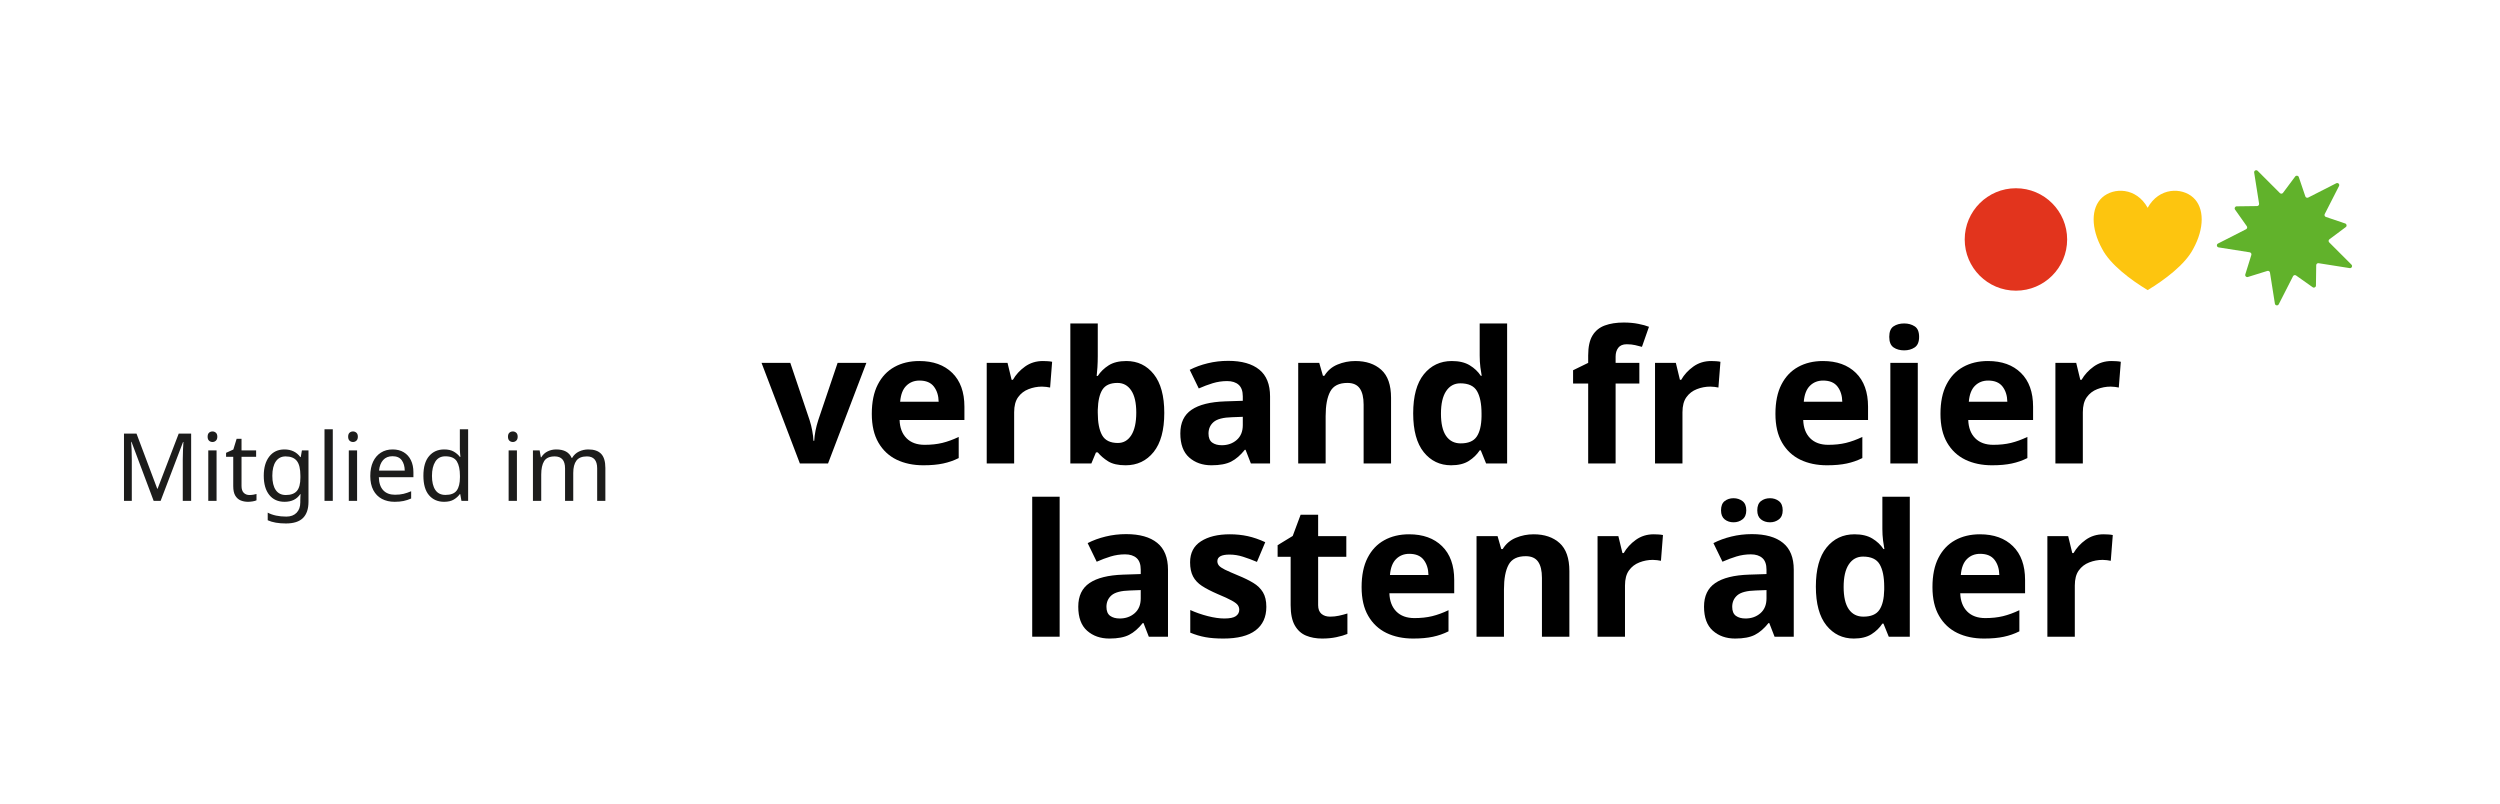
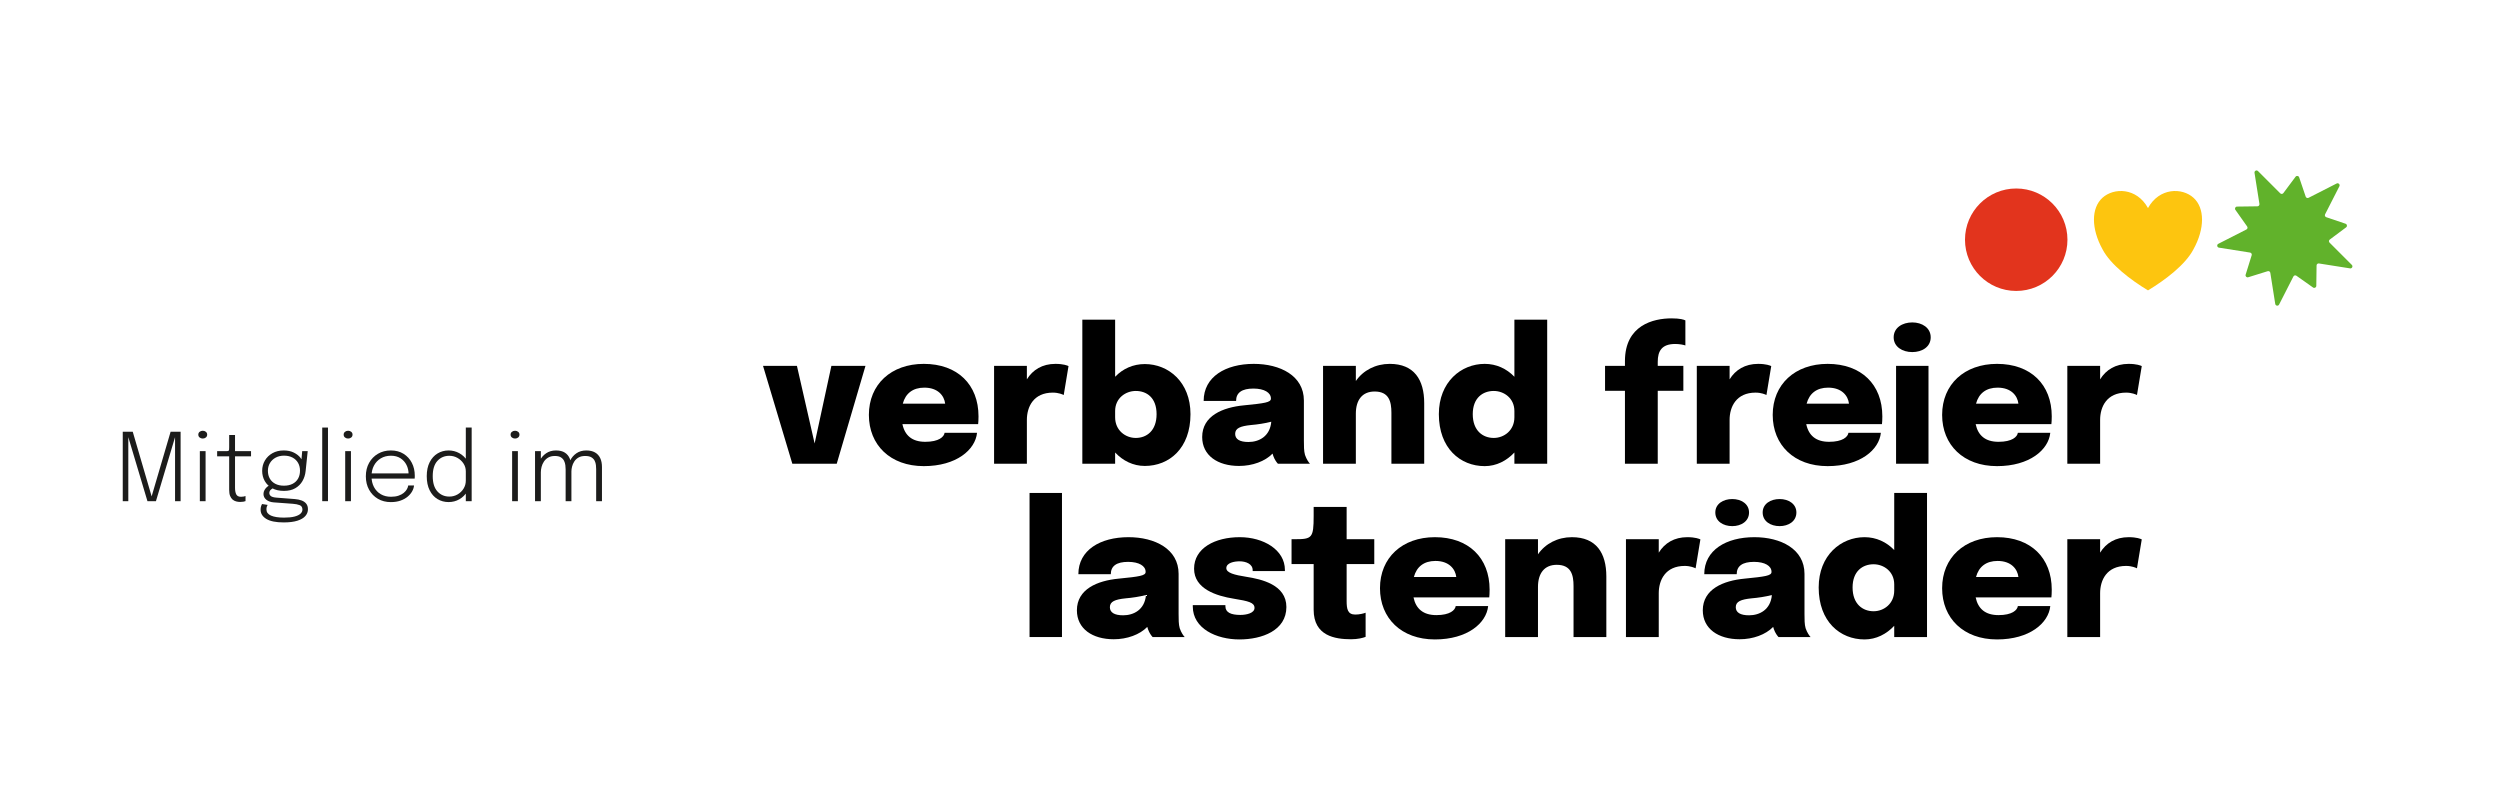
- <svg xmlns="http://www.w3.org/2000/svg" width="100%" height="100%" viewBox="0 0 4567 1467" version="1.1" xml:space="preserve" style="fill-rule:evenodd;clip-rule:evenodd;stroke-linejoin:round;stroke-miterlimit:2;">
-   <rect id="mitglied-verbandfreierlastenräder-b" x="0.616" y="0.316" width="4565.48" height="1465.83" style="fill:none;" />
-   <g transform="matrix(6.73787,0,0,6.73787,-2188.6,-3563.99)">
-     <text x="531.292px" y="654.595px" style="font-family:'Epilogue-ExtraBold', 'Epilogue';font-weight:800;font-size:49.943px;">v<tspan x="558.936px " y="654.595px ">e</tspan>rband fr<tspan x="803.932px " y="654.595px ">e</tspan>ier</text>
-     <g transform="matrix(49.9432,0,0,49.9432,906.365,701.572)" />
-     <text x="600.788px" y="701.572px" style="font-family:'Epilogue-ExtraBold', 'Epilogue';font-weight:800;font-size:49.943px;">l<tspan x="615.072px 646.736px 674.404px 697.478px " y="701.572px 701.572px 701.572px 701.572px ">aste</tspan>nr<tspan x="784.729px " y="701.572px ">ä</tspan>der</text>
+ <svg xmlns="http://www.w3.org/2000/svg" width="100%" height="100%" viewBox="0 0 4566 1467" version="1.1" xml:space="preserve" style="fill-rule:evenodd;clip-rule:evenodd;stroke-linejoin:round;stroke-miterlimit:2;">
+   <rect id="mitglied-verbandfreierlastenräder-b" x="0.346" y="0.69" width="4565.48" height="1465.83" style="fill:none;" />
+   <g transform="matrix(6.73787,0,0,6.73787,-2188.87,-3563.61)">
+     <g transform="matrix(49.9432,0,0,49.9432,531.292,654.595)">
+       <path d="M0.564,-0.531l-0.185,-0l-0.091,0.421l-0.096,-0.421l-0.184,-0l0.159,0.531l0.241,-0l0.156,-0.531Z" style="fill-rule:nonzero;" />
+     </g>
+     <g transform="matrix(49.9432,0,0,49.9432,558.936,654.595)">
+       <path d="M0.616,-0.168l-0.176,-0c-0.003,0.022 -0.031,0.049 -0.105,0.049c-0.071,0 -0.111,-0.034 -0.124,-0.096l0.411,0c0.001,-0.008 0.002,-0.024 0.002,-0.042c-0,-0.173 -0.114,-0.285 -0.297,-0.285c-0.177,0 -0.298,0.111 -0.298,0.277c0,0.163 0.116,0.278 0.298,0.278c0.177,-0 0.28,-0.089 0.289,-0.181Zm-0.286,-0.245c0.074,0 0.108,0.044 0.113,0.087l-0.23,-0c0.015,-0.056 0.055,-0.087 0.117,-0.087Z" style="fill-rule:nonzero;" />
+     </g>
+     <g transform="matrix(49.9432,0,0,49.9432,591.524,654.595)">
+       <path d="M0.056,-0l0.178,-0l0,-0.238c0,-0.071 0.036,-0.148 0.141,-0.148c0.031,0 0.053,0.01 0.059,0.013l0.026,-0.157c-0.006,-0.003 -0.028,-0.012 -0.071,-0.012c-0.071,0 -0.123,0.032 -0.155,0.084l0,-0.073l-0.178,-0l-0,0.531Z" style="fill-rule:nonzero;" />
+     </g>
+     <g transform="matrix(49.9432,0,0,49.9432,615.446,654.595)">
+       <path d="M0.056,-0l0.178,-0l0,-0.061c0.042,0.045 0.098,0.073 0.161,0.073c0.133,0 0.248,-0.096 0.248,-0.281c0,-0.175 -0.12,-0.272 -0.248,-0.272c-0.063,-0 -0.119,0.025 -0.161,0.069l0,-0.31l-0.178,0l-0,0.782Zm0.29,-0.395c0.06,-0 0.113,0.037 0.113,0.126c0,0.09 -0.054,0.129 -0.113,0.129c-0.056,0 -0.112,-0.041 -0.112,-0.112l0,-0.034c0,-0.07 0.057,-0.109 0.112,-0.109Z" style="fill-rule:nonzero;" />
+     </g>
+     <g transform="matrix(49.9432,0,0,49.9432,649.033,654.595)">
+       <path d="M0.234,0.012c0.073,-0 0.141,-0.025 0.182,-0.067c0.001,0.004 0.002,0.008 0.004,0.013c0.007,0.02 0.019,0.036 0.025,0.042l0.174,0c-0.006,-0.006 -0.019,-0.024 -0.027,-0.048c-0.006,-0.021 -0.006,-0.048 -0.006,-0.077l-0,-0.218c-0,-0.135 -0.129,-0.199 -0.272,-0.199c-0.153,0 -0.272,0.07 -0.272,0.201l0.176,0c0,-0.045 0.032,-0.067 0.094,-0.067c0.059,-0 0.095,0.022 0.095,0.054l-0,0.001c-0,0.02 -0.034,0.025 -0.146,0.036c-0.116,0.011 -0.227,0.057 -0.227,0.172c0,0.1 0.084,0.157 0.2,0.157Zm0.051,-0.13c-0.047,-0 -0.072,-0.015 -0.072,-0.044c0,-0.031 0.028,-0.042 0.085,-0.048c0.036,-0.003 0.076,-0.009 0.111,-0.018c-0.007,0.08 -0.067,0.11 -0.124,0.11Z" style="fill-rule:nonzero;" />
+     </g>
+     <g transform="matrix(49.9432,0,0,49.9432,680.697,654.595)">
+       <path d="M0.056,-0l0.178,-0l-0,-0.272c-0,-0.073 0.034,-0.12 0.102,-0.12c0.078,-0 0.091,0.055 0.091,0.115l0,0.277l0.178,-0l0,-0.329c0,-0.126 -0.054,-0.213 -0.187,-0.213c-0.077,0 -0.144,0.035 -0.184,0.093l-0,-0.082l-0.178,-0l-0,0.531Z" style="fill-rule:nonzero;" />
+     </g>
+     <g transform="matrix(49.9432,0,0,49.9432,713.435,654.595)">
+       <path d="M0.278,0.013c0.063,-0 0.119,-0.029 0.161,-0.074l-0,0.061l0.178,-0l0,-0.782l-0.178,0l-0,0.31c-0.042,-0.044 -0.098,-0.07 -0.161,-0.07c-0.128,0 -0.249,0.098 -0.249,0.273c0,0.185 0.116,0.282 0.249,0.282Zm0.049,-0.153c-0.059,0 -0.114,-0.039 -0.114,-0.129c0,-0.089 0.055,-0.126 0.114,-0.126c0.055,-0 0.112,0.039 0.112,0.109l-0,0.034c-0,0.071 -0.056,0.112 -0.112,0.112Z" style="fill-rule:nonzero;" />
+     </g>
+     <g transform="matrix(49.9432,0,0,49.9432,759.383,654.595)">
+       <path d="M0.119,-0l0.178,-0l0,-0.396l0.139,-0l-0,-0.135l-0.139,-0l0,-0.022c0,-0.059 0.022,-0.097 0.095,-0.097c0.024,0 0.047,0.005 0.055,0.008l0,-0.136c-0.008,-0.004 -0.028,-0.011 -0.075,-0.011c-0.099,0 -0.253,0.037 -0.253,0.232l0,0.026l-0.108,-0l-0,0.135l0.108,-0l0,0.396Z" style="fill-rule:nonzero;" />
+     </g>
+     <g transform="matrix(49.9432,0,0,49.9432,782.007,654.595)">
+       <path d="M0.056,-0l0.178,-0l0,-0.238c0,-0.071 0.036,-0.148 0.141,-0.148c0.031,0 0.053,0.01 0.059,0.013l0.026,-0.157c-0.006,-0.003 -0.028,-0.012 -0.071,-0.012c-0.071,0 -0.123,0.032 -0.155,0.084l0,-0.073l-0.178,-0l-0,0.531Z" style="fill-rule:nonzero;" />
+     </g>
+     <g transform="matrix(49.9432,0,0,49.9432,803.932,654.595)">
+       <path d="M0.616,-0.168l-0.176,-0c-0.003,0.022 -0.031,0.049 -0.105,0.049c-0.071,0 -0.111,-0.034 -0.124,-0.096l0.411,0c0.001,-0.008 0.002,-0.024 0.002,-0.042c-0,-0.173 -0.114,-0.285 -0.297,-0.285c-0.177,0 -0.298,0.111 -0.298,0.277c0,0.163 0.116,0.278 0.298,0.278c0.177,-0 0.28,-0.089 0.289,-0.181Zm-0.286,-0.245c0.074,0 0.108,0.044 0.113,0.087l-0.23,-0c0.015,-0.056 0.055,-0.087 0.117,-0.087Z" style="fill-rule:nonzero;" />
+     </g>
+     <g transform="matrix(49.9432,0,0,49.9432,836.52,654.595)">
+       <path d="M0.134,-0.606c0.053,0 0.1,-0.028 0.1,-0.08c0,-0.052 -0.047,-0.081 -0.1,-0.081c-0.054,0 -0.101,0.029 -0.101,0.081c0,0.051 0.047,0.08 0.101,0.08Zm-0.088,0.606l0.176,-0l0,-0.531l-0.176,-0l-0,0.531Z" style="fill-rule:nonzero;" />
+     </g>
+     <g transform="matrix(49.9432,0,0,49.9432,849.855,654.595)">
+       <path d="M0.616,-0.168l-0.176,-0c-0.003,0.022 -0.031,0.049 -0.105,0.049c-0.071,0 -0.111,-0.034 -0.124,-0.096l0.411,0c0.001,-0.008 0.002,-0.024 0.002,-0.042c-0,-0.173 -0.114,-0.285 -0.297,-0.285c-0.177,0 -0.298,0.111 -0.298,0.277c0,0.163 0.116,0.278 0.298,0.278c0.177,-0 0.28,-0.089 0.289,-0.181Zm-0.286,-0.245c0.074,0 0.108,0.044 0.113,0.087l-0.23,-0c0.015,-0.056 0.055,-0.087 0.117,-0.087Z" style="fill-rule:nonzero;" />
+     </g>
+     <g transform="matrix(49.9432,0,0,49.9432,882.443,654.595)">
+       <path d="M0.056,-0l0.178,-0l0,-0.238c0,-0.071 0.036,-0.148 0.141,-0.148c0.031,0 0.053,0.01 0.059,0.013l0.026,-0.157c-0.006,-0.003 -0.028,-0.012 -0.071,-0.012c-0.071,0 -0.123,0.032 -0.155,0.084l0,-0.073l-0.178,-0l-0,0.531Z" style="fill-rule:nonzero;" />
+     </g>
+     <g transform="matrix(49.9432,0,0,49.9432,600.788,701.572)">
+       <rect x="0.063" y="-0.782" width="0.176" height="0.782" style="fill-rule:nonzero;" />
+     </g>
+     <g transform="matrix(49.9432,0,0,49.9432,615.072,701.572)">
+       <path d="M0.234,0.012c0.073,-0 0.141,-0.025 0.182,-0.067c0.001,0.004 0.002,0.008 0.004,0.013c0.007,0.02 0.019,0.036 0.025,0.042l0.174,0c-0.006,-0.006 -0.019,-0.024 -0.027,-0.048c-0.006,-0.021 -0.006,-0.048 -0.006,-0.077l-0,-0.218c-0,-0.135 -0.129,-0.199 -0.272,-0.199c-0.153,0 -0.272,0.07 -0.272,0.201l0.176,0c0,-0.045 0.032,-0.067 0.094,-0.067c0.059,-0 0.095,0.022 0.095,0.054l-0,0.001c-0,0.02 -0.034,0.025 -0.146,0.036c-0.116,0.011 -0.227,0.057 -0.227,0.172c0,0.1 0.084,0.157 0.2,0.157Zm0.051,-0.13c-0.047,-0 -0.072,-0.015 -0.072,-0.044c0,-0.031 0.028,-0.042 0.085,-0.048c0.036,-0.003 0.076,-0.009 0.111,-0.018c-0.007,0.08 -0.067,0.11 -0.124,0.11Z" style="fill-rule:nonzero;" />
+     </g>
+     <g transform="matrix(49.9432,0,0,49.9432,646.736,701.572)">
+       <path d="M0.282,0.013c0.122,-0 0.255,-0.048 0.255,-0.176c-0,-0.121 -0.135,-0.151 -0.218,-0.164c-0.063,-0.01 -0.108,-0.021 -0.108,-0.047c-0,-0.029 0.043,-0.037 0.072,-0.037c0.034,-0 0.071,0.014 0.071,0.048l0,0.005l0.175,0l0,-0.006c0,-0.11 -0.117,-0.178 -0.245,-0.178c-0.134,0 -0.248,0.059 -0.248,0.171c0,0.11 0.122,0.148 0.216,0.163c0.08,0.013 0.112,0.021 0.112,0.05c0,0.028 -0.043,0.038 -0.077,0.038c-0.05,0 -0.081,-0.013 -0.081,-0.047l0,-0.006l-0.177,0l0,0.007c0,0.12 0.128,0.179 0.253,0.179Z" style="fill-rule:nonzero;" />
+     </g>
+     <g transform="matrix(49.9432,0,0,49.9432,674.404,701.572)">
+       <path d="M0.334,0.012c0.036,0 0.064,-0.007 0.079,-0.013l-0,-0.131c-0.01,0.004 -0.033,0.01 -0.056,0.01c-0.042,-0 -0.047,-0.031 -0.047,-0.074l0,-0.2l0.15,-0l0,-0.135l-0.15,-0l0,-0.175l-0.179,0l0,0.049c0,0.12 -0.009,0.126 -0.102,0.126l-0.018,-0l-0,0.135l0.12,-0l0,0.248c0,0.142 0.116,0.16 0.203,0.16Z" style="fill-rule:nonzero;" />
+     </g>
+     <g transform="matrix(49.9432,0,0,49.9432,697.478,701.572)">
+       <path d="M0.616,-0.168l-0.176,-0c-0.003,0.022 -0.031,0.049 -0.105,0.049c-0.071,0 -0.111,-0.034 -0.124,-0.096l0.411,0c0.001,-0.008 0.002,-0.024 0.002,-0.042c-0,-0.173 -0.114,-0.285 -0.297,-0.285c-0.177,0 -0.298,0.111 -0.298,0.277c0,0.163 0.116,0.278 0.298,0.278c0.177,-0 0.28,-0.089 0.289,-0.181Zm-0.286,-0.245c0.074,0 0.108,0.044 0.113,0.087l-0.23,-0c0.015,-0.056 0.055,-0.087 0.117,-0.087Z" style="fill-rule:nonzero;" />
+     </g>
+     <g transform="matrix(49.9432,0,0,49.9432,730.066,701.572)">
+       <path d="M0.056,-0l0.178,-0l-0,-0.272c-0,-0.073 0.034,-0.12 0.102,-0.12c0.078,-0 0.091,0.055 0.091,0.115l0,0.277l0.178,-0l0,-0.329c0,-0.126 -0.054,-0.213 -0.187,-0.213c-0.077,0 -0.144,0.035 -0.184,0.093l-0,-0.082l-0.178,-0l-0,0.531Z" style="fill-rule:nonzero;" />
+     </g>
+     <g transform="matrix(49.9432,0,0,49.9432,762.804,701.572)">
+       <path d="M0.056,-0l0.178,-0l0,-0.238c0,-0.071 0.036,-0.148 0.141,-0.148c0.031,0 0.053,0.01 0.059,0.013l0.026,-0.157c-0.006,-0.003 -0.028,-0.012 -0.071,-0.012c-0.071,0 -0.123,0.032 -0.155,0.084l0,-0.073l-0.178,-0l-0,0.531Z" style="fill-rule:nonzero;" />
+     </g>
+     <g transform="matrix(49.9432,0,0,49.9432,784.729,701.572)">
+       <path d="M0.194,-0.602c0.048,0 0.091,-0.026 0.091,-0.074c0,-0.047 -0.043,-0.073 -0.091,-0.073c-0.049,-0 -0.092,0.026 -0.092,0.073c0,0.048 0.043,0.074 0.092,0.074Zm0.257,0c0.048,0 0.091,-0.026 0.091,-0.074c0,-0.047 -0.043,-0.073 -0.091,-0.073c-0.049,-0 -0.092,0.026 -0.092,0.073c0,0.048 0.043,0.074 0.092,0.074Zm-0.217,0.614c0.073,-0 0.141,-0.025 0.182,-0.067c0.001,0.004 0.002,0.008 0.004,0.013c0.007,0.02 0.019,0.036 0.025,0.042l0.174,-0c-0.006,-0.006 -0.019,-0.024 -0.027,-0.048c-0.006,-0.021 -0.006,-0.048 -0.006,-0.077l-0,-0.218c-0,-0.135 -0.129,-0.199 -0.272,-0.199c-0.153,0 -0.272,0.07 -0.272,0.201l0.176,0c0,-0.045 0.032,-0.067 0.094,-0.067c0.059,-0 0.095,0.022 0.095,0.054l-0,0.001c-0,0.02 -0.034,0.025 -0.146,0.036c-0.116,0.011 -0.227,0.057 -0.227,0.172c0,0.1 0.084,0.157 0.2,0.157Zm0.051,-0.13c-0.047,-0 -0.072,-0.015 -0.072,-0.044c0,-0.031 0.028,-0.042 0.085,-0.048c0.036,-0.003 0.076,-0.009 0.111,-0.018c-0.007,0.08 -0.067,0.11 -0.124,0.11Z" style="fill-rule:nonzero;" />
+     </g>
+     <g transform="matrix(49.9432,0,0,49.9432,816.393,701.572)">
+       <path d="M0.278,0.013c0.063,-0 0.119,-0.029 0.161,-0.074l-0,0.061l0.178,-0l0,-0.782l-0.178,0l-0,0.31c-0.042,-0.044 -0.098,-0.07 -0.161,-0.07c-0.128,0 -0.249,0.098 -0.249,0.273c0,0.185 0.116,0.282 0.249,0.282Zm0.049,-0.153c-0.059,0 -0.114,-0.039 -0.114,-0.129c0,-0.089 0.055,-0.126 0.114,-0.126c0.055,-0 0.112,0.039 0.112,0.109l-0,0.034c-0,0.071 -0.056,0.112 -0.112,0.112Z" style="fill-rule:nonzero;" />
+     </g>
+     <g transform="matrix(49.9432,0,0,49.9432,849.855,701.572)">
+       <path d="M0.616,-0.168l-0.176,-0c-0.003,0.022 -0.031,0.049 -0.105,0.049c-0.071,0 -0.111,-0.034 -0.124,-0.096l0.411,0c0.001,-0.008 0.002,-0.024 0.002,-0.042c-0,-0.173 -0.114,-0.285 -0.297,-0.285c-0.177,0 -0.298,0.111 -0.298,0.277c0,0.163 0.116,0.278 0.298,0.278c0.177,-0 0.28,-0.089 0.289,-0.181Zm-0.286,-0.245c0.074,0 0.108,0.044 0.113,0.087l-0.23,-0c0.015,-0.056 0.055,-0.087 0.117,-0.087Z" style="fill-rule:nonzero;" />
+     </g>
+     <g transform="matrix(49.9432,0,0,49.9432,882.443,701.572)">
+       <path d="M0.056,-0l0.178,-0l0,-0.238c0,-0.071 0.036,-0.148 0.141,-0.148c0.031,0 0.053,0.01 0.059,0.013l0.026,-0.157c-0.006,-0.003 -0.028,-0.012 -0.071,-0.012c-0.071,0 -0.123,0.032 -0.155,0.084l0,-0.073l-0.178,-0l-0,0.531Z" style="fill-rule:nonzero;" />
+     </g>
  </g>
  <g>
-     <path d="M3776.26,437.445c-0,-51.671 -41.889,-93.56 -93.561,-93.56c-51.667,-0 -93.556,41.889 -93.556,93.56c-0,51.672 41.889,93.561 93.556,93.561c51.672,0 93.561,-41.889 93.561,-93.561" style="fill:#e2341d;" />
-     <path d="M3923.36,379.617c20.778,-37.594 62.333,-37.594 83.111,-18.797c20.778,18.797 20.778,56.39 -0,93.984c-14.545,28.195 -51.945,56.39 -83.111,75.187c-31.167,-18.797 -68.566,-46.992 -83.111,-75.187c-20.777,-37.594 -20.777,-75.187 0,-93.984c20.778,-18.797 62.333,-18.797 83.111,18.797Z" style="fill:#fdc50f;" />
-     <path d="M4272.93,339.814l-26.124,51.249c-1.038,2.038 -0.028,4.518 2.135,5.253l35.286,11.952c2.857,0.968 3.457,4.751 1.038,6.556l-29.875,22.3c-1.833,1.364 -2.024,4.039 -0.41,5.653l40.656,40.656c2.568,2.568 0.348,6.918 -3.234,6.35l-56.809,-8.975c-2.257,-0.358 -4.304,1.368 -4.337,3.653l-0.488,37.272c-0.037,3.015 -3.448,4.751 -5.914,3.011l-30.419,-21.51c-1.861,-1.321 -4.467,-0.679 -5.504,1.359l-26.125,51.254c-1.652,3.234 -6.476,2.466 -7.044,-1.121l-8.975,-56.791c-0.358,-2.257 -2.634,-3.676 -4.816,-2.996l-35.588,11.073c-2.885,0.898 -5.593,-1.81 -4.695,-4.695l11.074,-35.583c0.679,-2.182 -0.735,-4.462 -2.992,-4.816l-56.795,-8.979c-3.587,-0.563 -4.355,-5.393 -1.121,-7.04l51.258,-26.129c2.033,-1.038 2.675,-3.639 1.354,-5.505l-21.505,-30.419c-1.744,-2.466 -0.009,-5.876 3.011,-5.913l37.272,-0.489c2.28,-0.028 4.006,-2.08 3.653,-4.336l-8.98,-56.805c-0.568,-3.587 3.787,-5.802 6.351,-3.233l40.655,40.65c1.619,1.619 4.29,1.424 5.658,-0.405l22.295,-29.879c1.81,-2.42 5.588,-1.819 6.556,1.042l11.953,35.281c0.735,2.164 3.219,3.173 5.257,2.136l51.245,-26.12c3.238,-1.652 6.69,1.805 5.043,5.039" style="fill:#61b22b;" />
+     <path d="M3775.99,437.819c-0,-51.671 -41.889,-93.56 -93.561,-93.56c-51.667,-0 -93.557,41.889 -93.557,93.56c0,51.672 41.89,93.561 93.557,93.561c51.672,-0 93.561,-41.889 93.561,-93.561" style="fill:#e2341d;" />
+     <path d="M3923.09,379.991c20.777,-37.594 62.333,-37.594 83.11,-18.797c20.779,18.797 20.779,56.39 0,93.984c-14.544,28.195 -51.944,56.39 -83.11,75.187c-31.167,-18.797 -68.567,-46.992 -83.111,-75.187c-20.778,-37.594 -20.778,-75.187 -0,-93.984c20.778,-18.797 62.333,-18.797 83.111,18.797Z" style="fill:#fdc50f;" />
+     <path d="M4272.66,340.187l-26.125,51.25c-1.037,2.038 -0.028,4.517 2.136,5.253l35.286,11.952c2.857,0.968 3.457,4.751 1.037,6.556l-29.874,22.3c-1.834,1.364 -2.024,4.039 -0.41,5.653l40.655,40.655c2.569,2.569 0.349,6.919 -3.233,6.351l-56.81,-8.975c-2.256,-0.358 -4.303,1.368 -4.336,3.653l-0.488,37.272c-0.038,3.015 -3.448,4.751 -5.914,3.011l-30.419,-21.51c-1.861,-1.321 -4.467,-0.679 -5.504,1.359l-26.125,51.254c-1.652,3.233 -6.477,2.466 -7.044,-1.121l-8.975,-56.791c-0.359,-2.257 -2.634,-3.676 -4.816,-2.996l-35.588,11.073c-2.885,0.898 -5.593,-1.81 -4.695,-4.695l11.074,-35.583c0.679,-2.182 -0.736,-4.462 -2.992,-4.816l-56.795,-8.98c-3.588,-0.563 -4.355,-5.392 -1.122,-7.039l51.259,-26.13c2.033,-1.037 2.675,-3.638 1.354,-5.504l-21.505,-30.419c-1.745,-2.466 -0.009,-5.876 3.01,-5.913l37.273,-0.489c2.28,-0.028 4.006,-2.08 3.652,-4.336l-8.979,-56.805c-0.568,-3.587 3.787,-5.802 6.351,-3.234l40.655,40.651c1.619,1.619 4.29,1.424 5.657,-0.405l22.296,-29.879c1.81,-2.42 5.588,-1.82 6.556,1.042l11.953,35.281c0.735,2.164 3.219,3.173 5.257,2.136l51.245,-26.12c3.238,-1.652 6.69,1.805 5.043,5.038" style="fill:#61b22b;" />
  </g>
-   <g transform="matrix(172.056,0,0,172.056,1115.08,914.979)" />
-   <text x="209.805px" y="914.979px" style="font-family:'EpilogueRoman-Light', 'Epilogue';font-size:172.056px;fill:#1c1c1b;">Mitglied im</text>
+   <path d="M311.623,788.461l18.238,-0l-0,126.891l-10.151,0l-0,-118.374l0.4,0.144l-35.3,118.23l-15.513,0l-35.357,-118.288l0.4,-0.144l0,118.432l-10.151,0l-0,-126.891l18.239,-0l34.698,118.69l-0.344,0l34.841,-118.69Z" style="fill:#1c1c1b;fill-rule:nonzero;" />
+   <path d="M364.989,915.352l-0,-91.361l10.495,-0l0,91.361l-10.495,0Zm5.333,-114.389c-2.218,0 -4.129,-0.65 -5.735,-1.95c-1.606,-1.299 -2.409,-3.039 -2.409,-5.218c-0,-2.122 0.803,-3.833 2.409,-5.133c1.606,-1.3 3.517,-1.95 5.735,-1.95c2.199,0 4.091,0.65 5.678,1.95c1.587,1.3 2.381,3.011 2.381,5.133c-0,2.179 -0.794,3.919 -2.381,5.218c-1.587,1.3 -3.479,1.95 -5.678,1.95Z" style="fill:#1c1c1b;fill-rule:nonzero;" />
+   <path d="M438.773,916.757c-2.581,0 -5.086,-0.325 -7.514,-0.974c-2.428,-0.65 -4.598,-1.783 -6.51,-3.399c-1.912,-1.615 -3.422,-3.857 -4.53,-6.725c-1.109,-2.867 -1.663,-6.518 -1.663,-10.953l-0,-61.31l-21.967,-0l0,-9.405l15.773,-0c1.51,-0 2.69,-0.053 3.541,-0.158c0.851,-0.106 1.463,-0.388 1.836,-0.847c0.372,-0.458 0.602,-1.175 0.688,-2.15c0.086,-0.975 0.129,-2.342 0.129,-4.1l-0,-22.225l10.696,0l-0,29.48l29.249,-0l0,9.405l-29.249,-0l-0,57.41c-0,5.199 0.755,9.252 2.265,12.158c1.511,2.906 4.388,4.36 8.632,4.36c1.625,-0 3.216,-0.139 4.774,-0.416c1.558,-0.278 2.719,-0.598 3.485,-0.961l-0,9.319c-0.938,0.402 -2.271,0.751 -4.001,1.047c-1.73,0.296 -3.608,0.444 -5.634,0.444Z" style="fill:#1c1c1b;fill-rule:nonzero;" />
+   <path d="M538.421,911.481c4.703,0.363 8.857,1.223 12.46,2.581c3.604,1.358 6.429,3.341 8.474,5.951c2.045,2.609 3.068,5.997 3.068,10.164c0,4.551 -1.572,8.638 -4.717,12.26c-3.145,3.623 -7.987,6.481 -14.525,8.574c-6.538,2.093 -14.883,3.14 -25.034,3.14c-14.146,0 -24.713,-2.127 -31.701,-6.38c-6.987,-4.254 -10.481,-9.85 -10.481,-16.79c-0,-2.371 0.277,-4.431 0.831,-6.18c0.555,-1.75 1.166,-3.159 1.836,-4.229l10.123,1.577c-0.497,0.726 -0.98,1.802 -1.449,3.226c-0.468,1.424 -0.702,3.082 -0.702,4.975c0,5.085 2.777,8.861 8.33,11.327c5.553,2.466 13.511,3.699 23.873,3.699c7.838,0 14.219,-0.645 19.141,-1.935c4.923,-1.291 8.555,-3.05 10.897,-5.277c2.342,-2.227 3.513,-4.698 3.513,-7.413c-0,-4.11 -1.678,-6.82 -5.033,-8.129c-3.355,-1.309 -7.527,-2.146 -12.517,-2.51l-34.813,-2.551c-5.621,-0.44 -10.156,-2.056 -13.607,-4.847c-3.45,-2.791 -5.175,-6.289 -5.175,-10.496c-0,-2.618 0.645,-5.046 1.935,-7.282c1.291,-2.237 2.806,-4.101 4.546,-5.592c1.739,-1.491 3.307,-2.39 4.702,-2.697l8.517,4.101c-1.567,0.287 -3.46,1.319 -5.678,3.097c-2.218,1.778 -3.327,3.958 -3.327,6.539c0,2.294 0.952,4.191 2.854,5.691c1.903,1.501 5.406,2.452 10.51,2.854l33.149,2.552Zm13.507,-87.49l10.065,-0l-3.785,36.246c-0.688,6.748 -2.614,12.871 -5.778,18.367c-3.164,5.497 -7.551,9.865 -13.163,13.105c-5.611,3.241 -12.479,4.861 -20.604,4.861c-8.431,0 -15.614,-1.625 -21.55,-4.875c-5.936,-3.251 -10.467,-7.648 -13.592,-13.192c-3.126,-5.543 -4.689,-11.728 -4.689,-18.553c0,-6.921 1.654,-13.201 4.961,-18.84c3.308,-5.639 7.92,-10.117 13.837,-13.434c5.917,-3.317 12.746,-4.976 20.489,-4.976c7.169,0 13.334,1.291 18.496,3.871c5.161,2.581 9.214,5.764 12.159,9.549c2.944,3.786 4.626,7.504 5.046,11.156l-3.899,-0l2.007,-23.285Zm-33.321,63.058c6.155,0 11.417,-1.133 15.785,-3.398c4.368,-2.265 7.714,-5.453 10.036,-9.563c2.323,-4.11 3.485,-8.937 3.485,-14.482c-0,-5.315 -1.166,-10.032 -3.499,-14.151c-2.332,-4.12 -5.677,-7.355 -10.036,-9.707c-4.359,-2.351 -9.578,-3.527 -15.657,-3.527c-5.812,-0 -10.93,1.209 -15.356,3.627c-4.426,2.418 -7.877,5.707 -10.352,9.865c-2.476,4.158 -3.714,8.884 -3.714,14.179c0,5.392 1.166,10.128 3.499,14.21c2.332,4.082 5.682,7.26 10.051,9.535c4.368,2.275 9.621,3.412 15.758,3.412Z" style="fill:#1c1c1b;fill-rule:nonzero;" />
+   <rect x="588.518" y="780.89" width="10.495" height="134.462" style="fill:#1c1c1b;fill-rule:nonzero;" />
+   <path d="M630.471,915.352l0,-91.361l10.496,-0l-0,91.361l-10.496,0Zm5.334,-114.389c-2.218,0 -4.13,-0.65 -5.736,-1.95c-1.605,-1.299 -2.408,-3.039 -2.408,-5.218c-0,-2.122 0.803,-3.833 2.408,-5.133c1.606,-1.3 3.518,-1.95 5.736,-1.95c2.198,0 4.091,0.65 5.678,1.95c1.587,1.3 2.381,3.011 2.381,5.133c-0,2.179 -0.794,3.919 -2.381,5.218c-1.587,1.3 -3.48,1.95 -5.678,1.95Z" style="fill:#1c1c1b;fill-rule:nonzero;" />
+   <path d="M674.346,874.117l-0,-9.521l73.984,-0l-2.093,2.925l0,-1.721c0,-5.926 -1.257,-11.432 -3.771,-16.517c-2.514,-5.086 -6.17,-9.182 -10.969,-12.288c-4.798,-3.107 -10.638,-4.66 -17.521,-4.66c-6.959,0 -13.105,1.592 -18.439,4.775c-5.334,3.183 -9.501,7.575 -12.502,13.176c-3.002,5.601 -4.502,12.082 -4.502,19.443c-0,7.494 1.481,14.06 4.444,19.7c2.964,5.64 7.117,10.027 12.46,13.162c5.343,3.135 11.552,4.703 18.626,4.703c5.256,-0 9.82,-0.655 13.691,-1.964c3.872,-1.309 7.079,-3.02 9.621,-5.133c2.543,-2.112 4.484,-4.359 5.822,-6.739c1.339,-2.38 2.122,-4.64 2.352,-6.781l10.638,-0c-0.267,3.384 -1.361,6.848 -3.283,10.394c-1.921,3.546 -4.645,6.83 -8.172,9.851c-3.528,3.02 -7.877,5.463 -13.048,7.327c-5.172,1.864 -11.142,2.796 -17.909,2.796c-8.851,-0 -16.699,-2.003 -23.543,-6.008c-6.844,-4.005 -12.23,-9.549 -16.159,-16.632c-3.929,-7.083 -5.893,-15.232 -5.893,-24.447c-0,-9.291 1.974,-17.478 5.922,-24.561c3.948,-7.083 9.363,-12.637 16.245,-16.661c6.882,-4.024 14.72,-6.036 23.514,-6.036c8.928,0 16.661,2.041 23.199,6.122c6.538,4.082 11.59,9.602 15.155,16.561c3.566,6.958 5.348,14.759 5.348,23.4c0,0.746 -0.019,1.701 -0.057,2.867c-0.038,1.166 -0.095,1.988 -0.171,2.467l-82.989,-0Z" style="fill:#1c1c1b;fill-rule:nonzero;" />
+   <path d="M819.331,916.987c-7.474,-0 -14.232,-1.826 -20.273,-5.477c-6.042,-3.651 -10.826,-9.004 -14.353,-16.058c-3.527,-7.055 -5.291,-15.648 -5.291,-25.781c0,-10.017 1.783,-18.525 5.349,-25.522c3.566,-6.997 8.369,-12.321 14.41,-15.972c6.04,-3.651 12.76,-5.477 20.158,-5.477c6.997,0 13.483,1.654 19.458,4.961c5.974,3.307 10.773,7.819 14.395,13.535c3.623,5.717 5.434,12.207 5.434,19.471l0,1.204l-7.857,0.172l0,-1.146c0,-5.219 -1.395,-9.975 -4.187,-14.267c-2.791,-4.292 -6.472,-7.728 -11.04,-10.309c-4.569,-2.581 -9.511,-3.871 -14.826,-3.871c-8.87,-0 -16.149,3.12 -21.837,9.362c-5.687,6.242 -8.531,15.529 -8.531,27.859c-0,12.293 2.853,21.579 8.56,27.859c5.706,6.28 12.976,9.42 21.808,9.42c5.429,-0 10.419,-1.31 14.969,-3.929c4.55,-2.618 8.202,-6.136 10.955,-10.552c2.753,-4.416 4.129,-9.348 4.129,-14.797l7.857,0.172c0,7.399 -1.778,14.056 -5.334,19.973c-3.556,5.916 -8.301,10.591 -14.237,14.022c-5.936,3.432 -12.508,5.148 -19.716,5.148Zm31.43,-1.635l0,-134.462l10.696,0l-0,134.462l-10.696,0Z" style="fill:#1c1c1b;fill-rule:nonzero;" />
+   <path d="M935.355,915.352l0,-91.361l10.496,-0l-0,91.361l-10.496,0Zm5.334,-114.389c-2.218,0 -4.13,-0.65 -5.736,-1.95c-1.606,-1.299 -2.409,-3.039 -2.409,-5.218c0,-2.122 0.803,-3.833 2.409,-5.133c1.606,-1.3 3.518,-1.95 5.736,-1.95c2.198,0 4.091,0.65 5.678,1.95c1.587,1.3 2.38,3.011 2.38,5.133c0,2.179 -0.793,3.919 -2.38,5.218c-1.587,1.3 -3.48,1.95 -5.678,1.95Z" style="fill:#1c1c1b;fill-rule:nonzero;" />
+   <path d="M1033.08,915.352l0,-58.069c0,-2.236 -0.167,-4.75 -0.502,-7.541c-0.335,-2.791 -1.119,-5.472 -2.352,-8.044c-1.233,-2.571 -3.173,-4.698 -5.821,-6.38c-2.647,-1.682 -6.303,-2.523 -10.968,-2.523c-4.837,-0 -8.895,0.96 -12.173,2.881c-3.279,1.921 -5.912,4.397 -7.9,7.427c-1.988,3.03 -3.412,6.266 -4.273,9.707c-0.86,3.441 -1.29,6.681 -1.29,9.721l-6.31,-2.495c0,-6.576 1.377,-12.699 4.13,-18.367c2.753,-5.668 6.667,-10.246 11.743,-13.735c5.075,-3.489 11.093,-5.234 18.052,-5.234c6.729,0 12.158,1.338 16.288,4.015c4.129,2.676 7.15,6.408 9.061,11.197c1.912,4.789 2.868,10.386 2.868,16.791l0,60.649l-10.553,0Zm-55.89,0l-0,-91.361l10.611,-0l0,91.361l-10.611,0Zm111.636,0l0,-58.499c0,-2.16 -0.143,-4.612 -0.43,-7.355c-0.287,-2.743 -1.042,-5.376 -2.265,-7.9c-1.224,-2.523 -3.198,-4.621 -5.922,-6.294c-2.725,-1.673 -6.534,-2.509 -11.427,-2.509c-4.894,-0 -8.966,0.946 -12.216,2.838c-3.251,1.892 -5.822,4.315 -7.715,7.269c-1.892,2.954 -3.235,6.041 -4.028,9.263c-0.793,3.221 -1.19,6.151 -1.19,8.789l-6.309,-2.266c-0,-6.174 1.328,-12 3.986,-17.477c2.657,-5.477 6.486,-9.932 11.485,-13.363c4.999,-3.432 11.007,-5.148 18.023,-5.148c6.309,0 11.58,1.2 15.815,3.599c4.234,2.4 7.426,5.845 9.577,10.338c2.151,4.492 3.226,9.931 3.226,16.317l-0,62.398l-10.61,0Z" style="fill:#1c1c1b;fill-rule:nonzero;" />
</svg>
